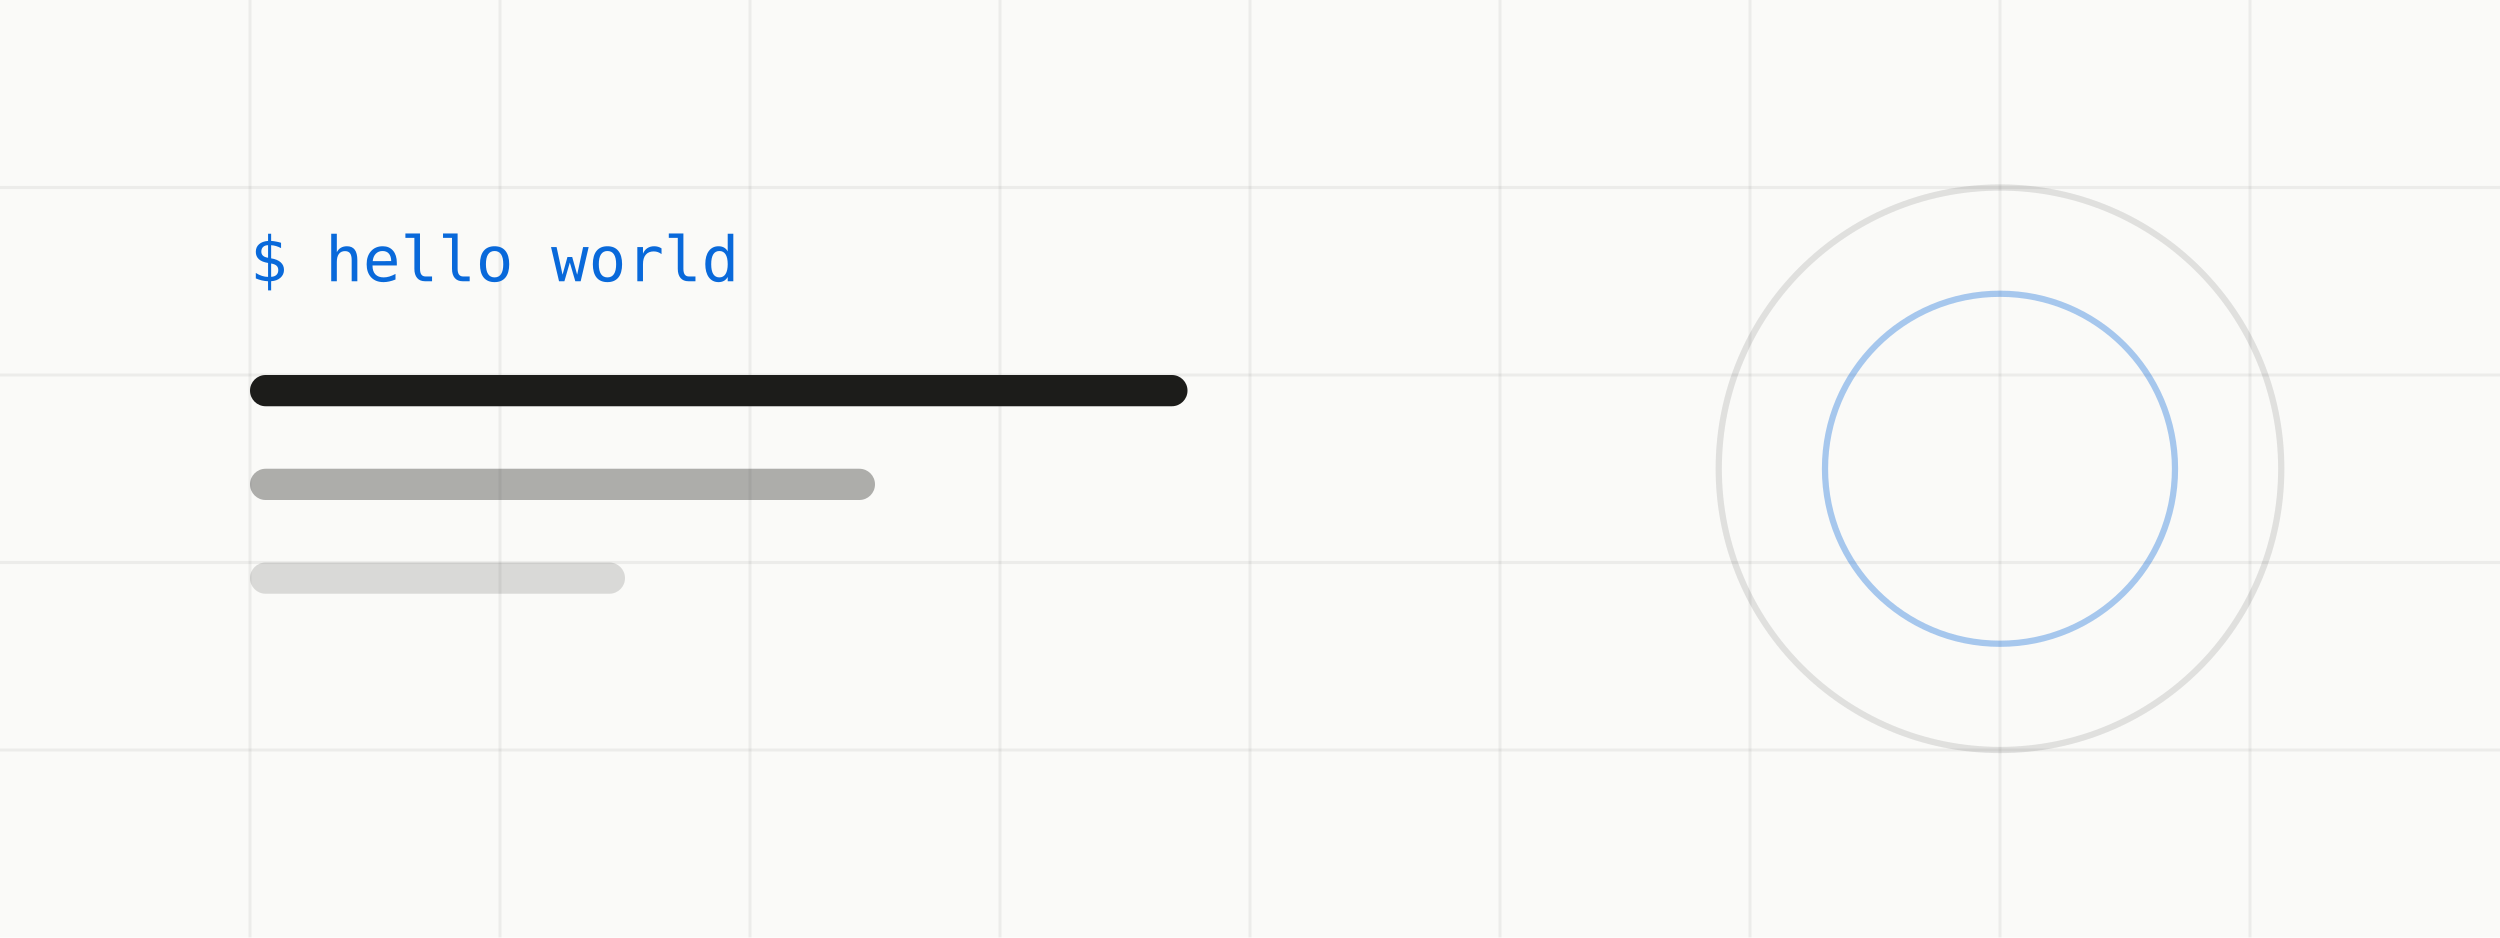
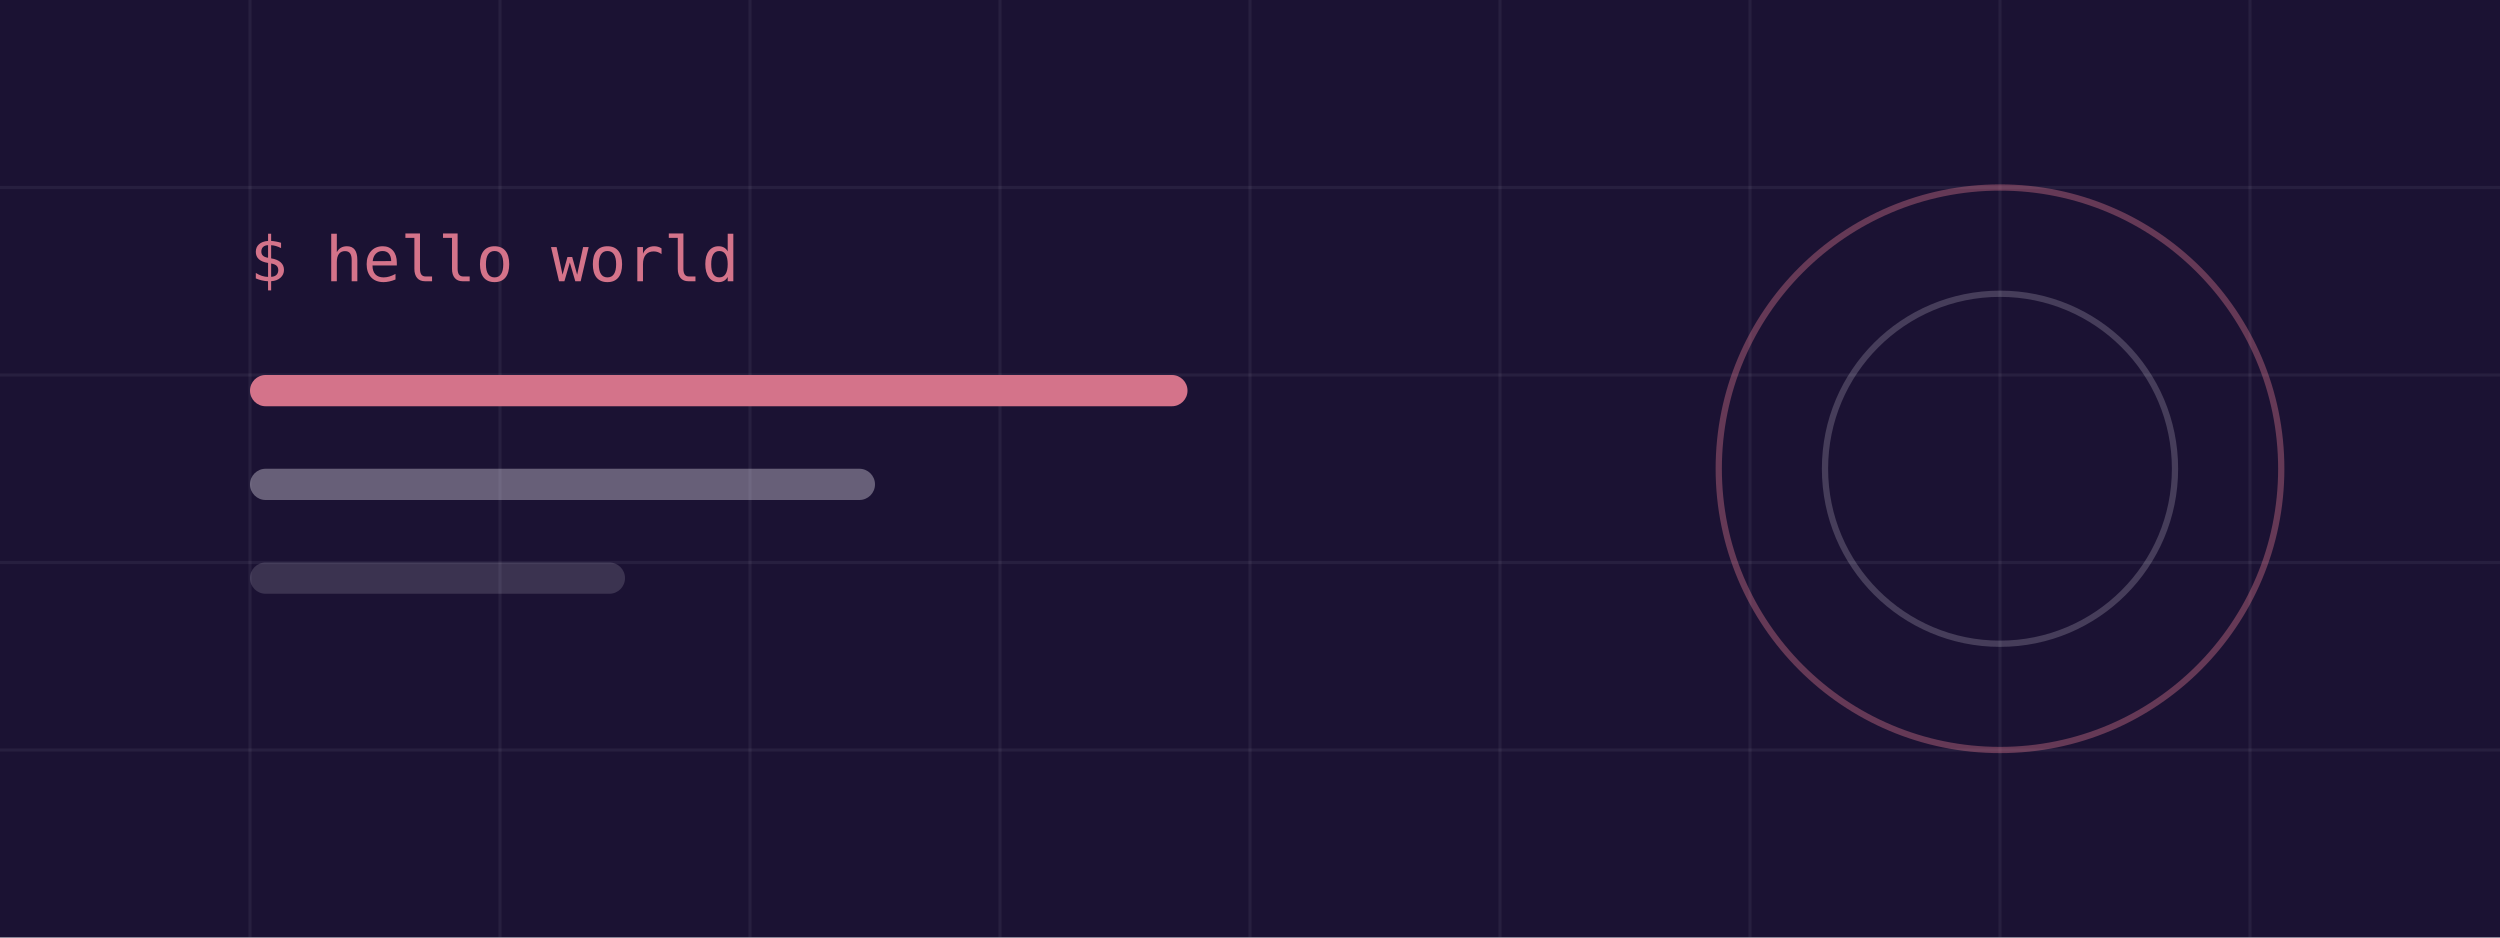
<svg xmlns="http://www.w3.org/2000/svg" viewBox="0 0 800 300" role="img" aria-label="博客 Banner">
-   <rect width="800" height="300" fill="#fafaf8" />
-   <g stroke="#1c1c1a" stroke-opacity="0.06">
+   <rect width="800" height="300" fill="#1b1233" />
+   <g stroke="#f3eff9" stroke-opacity="0.06">
    <path d="M0 60 H800 M0 120 H800 M0 180 H800 M0 240 H800" />
    <path d="M80 0 V300 M160 0 V300 M240 0 V300 M320 0 V300 M400 0 V300 M480 0 V300 M560 0 V300 M640 0 V300 M720 0 V300" />
  </g>
-   <rect x="80" y="120" width="300" height="10" rx="5" fill="#1c1c1a" />
-   <rect x="80" y="150" width="200" height="10" rx="5" fill="#1c1c1a" opacity="0.35" />
-   <rect x="80" y="180" width="120" height="10" rx="5" fill="#1c1c1a" opacity="0.15" />
-   <text x="80" y="90" font-family="monospace" font-size="20" fill="#0969da">$ hello world</text>
-   <circle cx="640" cy="150" r="90" fill="none" stroke="#1c1c1a" stroke-opacity="0.12" stroke-width="2" />
-   <circle cx="640" cy="150" r="56" fill="none" stroke="#0969da" stroke-opacity="0.35" stroke-width="2" />
+   <rect x="80" y="120" width="300" height="10" rx="5" fill="#d4738a" />
+   <rect x="80" y="150" width="200" height="10" rx="5" fill="#f3eff9" opacity="0.35" />
+   <rect x="80" y="180" width="120" height="10" rx="5" fill="#f3eff9" opacity="0.15" />
+   <text x="80" y="90" font-family="monospace" font-size="20" fill="#d4738a">$ hello world</text>
+   <circle cx="640" cy="150" r="90" fill="none" stroke="#d4738a" stroke-opacity="0.4" stroke-width="2" />
+   <circle cx="640" cy="150" r="56" fill="none" stroke="#f3eff9" stroke-opacity="0.2" stroke-width="2" />
</svg>
